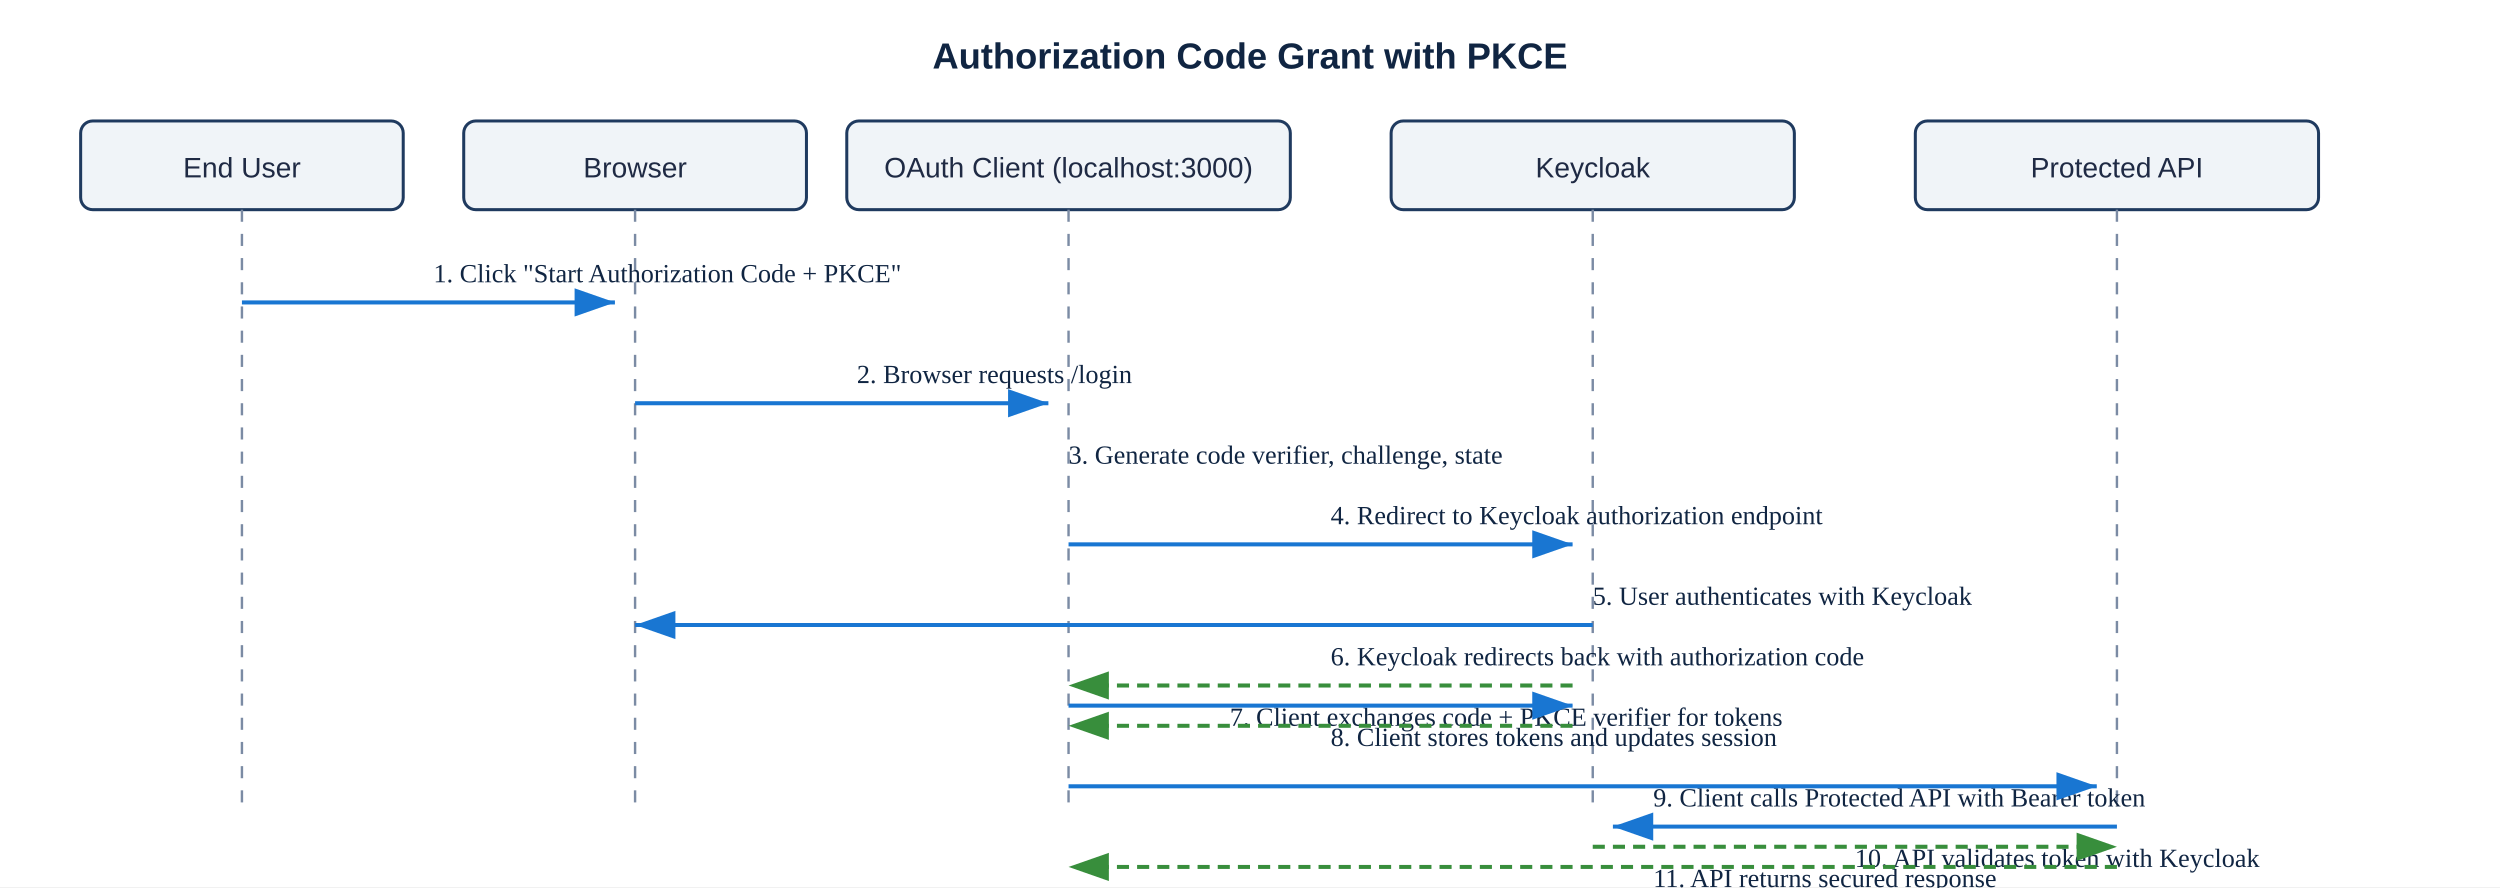
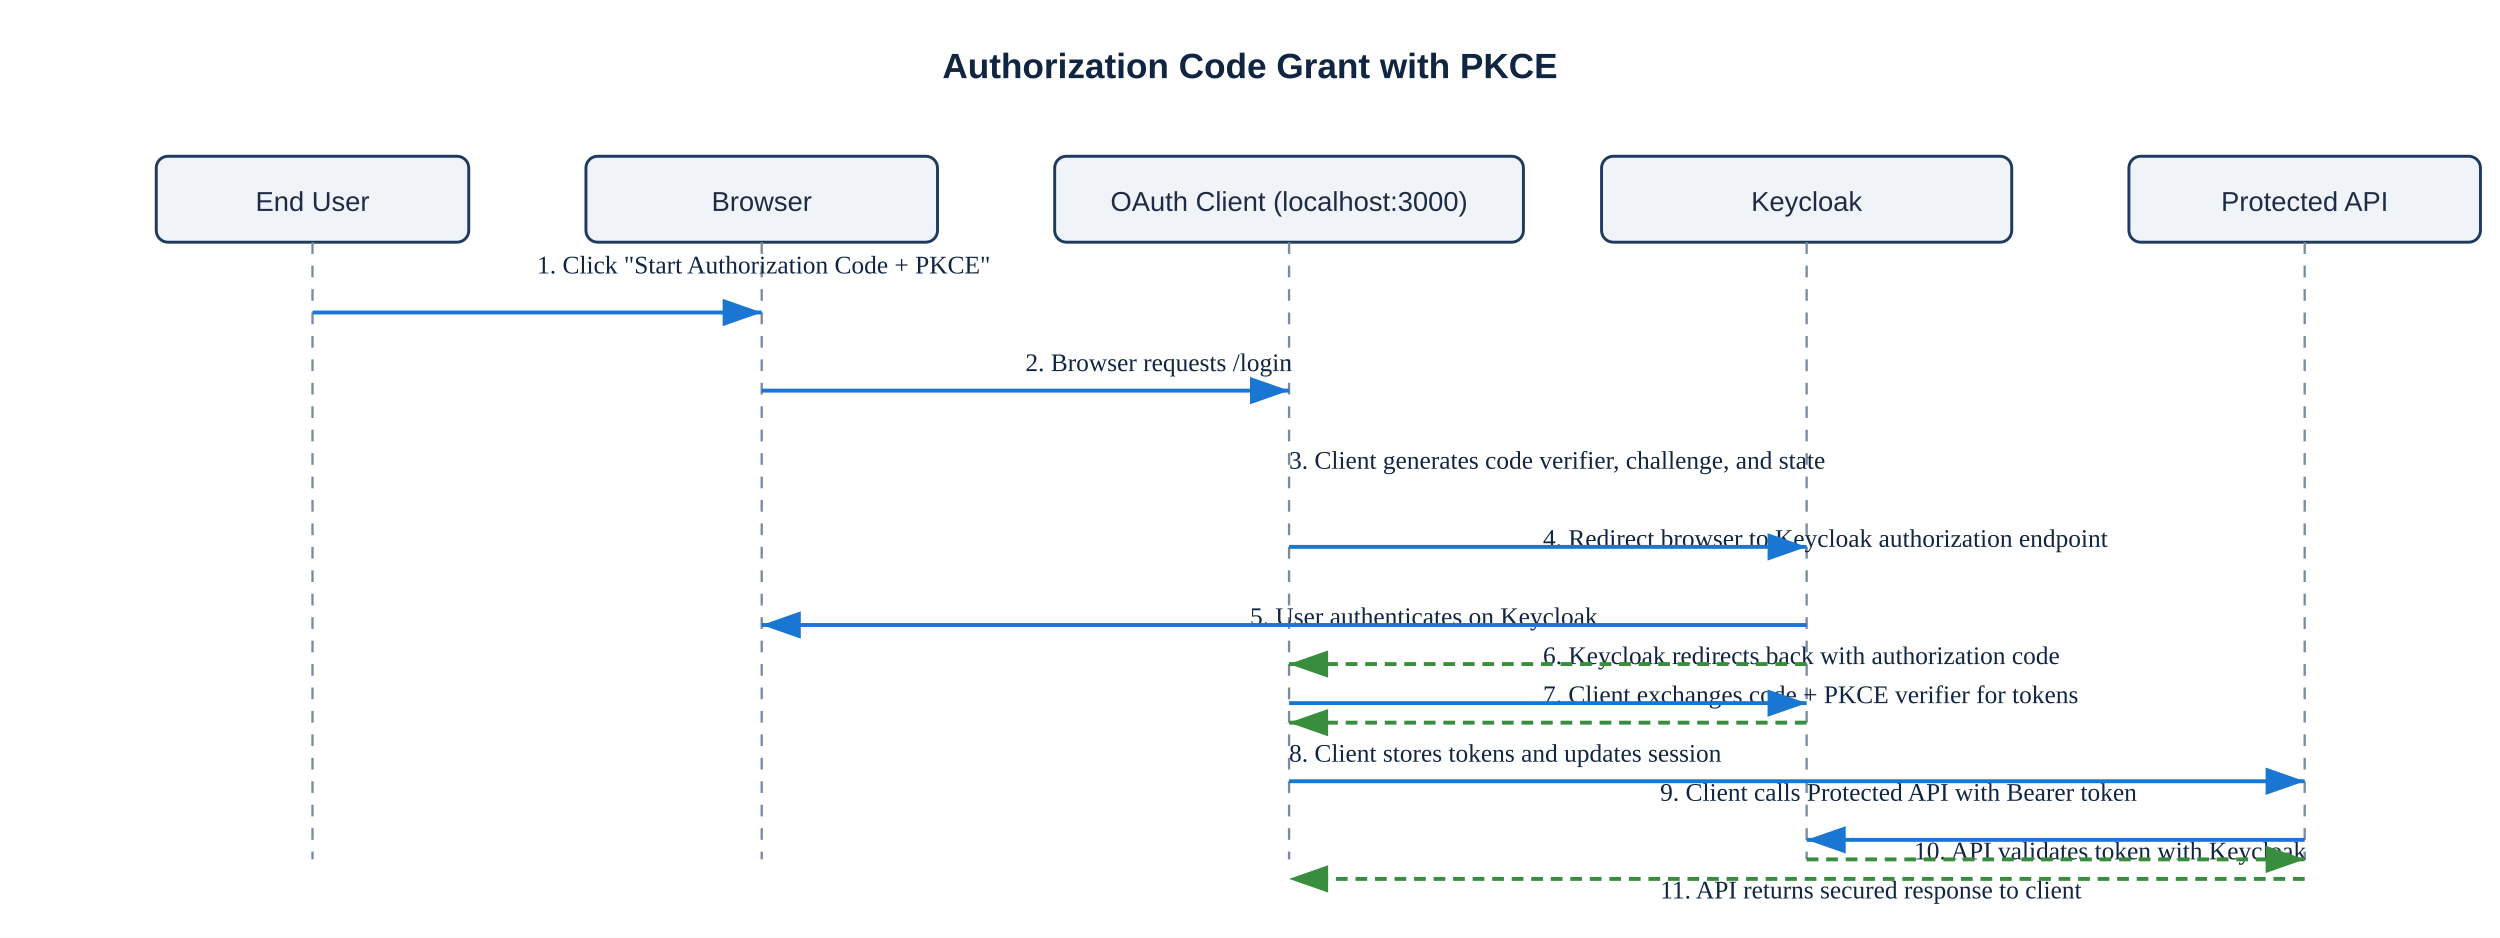
- <svg xmlns="http://www.w3.org/2000/svg" width="1240" height="440" viewBox="0 0 1240 440">
-   <rect width="1240" height="440" fill="#ffffff" />
+ <svg xmlns="http://www.w3.org/2000/svg" width="1280" height="480" viewBox="0 0 1280 480">
+   <rect width="1280" height="480" fill="#ffffff" />
  <style>
    .actor { fill: #f0f4f8; stroke: #1f3a5f; stroke-width: 1.5; }
    .lifeline { stroke: #7b8ba4; stroke-dasharray: 6 6; stroke-width: 1.2; }
    .arrow { stroke: #1976d2; stroke-width: 2; marker-end: url(#arrowhead); fill: none; }
    .arrow-return { stroke: #388e3c; stroke-width: 2; marker-end: url(#arrowhead-return); fill: none; stroke-dasharray: 6 4; }
    .label { font-family: "Helvetica Neue", Arial, sans-serif; font-size: 14px; fill: #1f2a44; }
    .title { font-weight: 600; font-size: 18px; fill: #102542; }
    .step { font-size: 13px; fill: #102542; }
  </style>
  <defs>
    <marker id="arrowhead" markerWidth="10" markerHeight="7" refX="10" refY="3.5" orient="auto">
      <polygon points="0 0, 10 3.5, 0 7" fill="#1976d2" />
    </marker>
    <marker id="arrowhead-return" markerWidth="10" markerHeight="7" refX="10" refY="3.5" orient="auto">
      <polygon points="0 0, 10 3.5, 0 7" fill="#388e3c" />
    </marker>
  </defs>
-   <text x="620" y="34" text-anchor="middle" class="title label">Authorization Code Grant with PKCE</text>
-   <rect class="actor" x="40" y="60" width="160" height="44" rx="6" />
-   <text class="label" x="120" y="88" text-anchor="middle">End User</text>
-   <rect class="actor" x="230" y="60" width="170" height="44" rx="6" />
-   <text class="label" x="315" y="88" text-anchor="middle">Browser</text>
-   <rect class="actor" x="420" y="60" width="220" height="44" rx="6" />
-   <text class="label" x="530" y="88" text-anchor="middle">OAuth Client (localhost:3000)</text>
-   <rect class="actor" x="690" y="60" width="200" height="44" rx="6" />
-   <text class="label" x="790" y="88" text-anchor="middle">Keycloak</text>
-   <rect class="actor" x="950" y="60" width="200" height="44" rx="6" />
-   <text class="label" x="1050" y="88" text-anchor="middle">Protected API</text>
-   <line class="lifeline" x1="120" y1="104" x2="120" y2="400" />
-   <line class="lifeline" x1="315" y1="104" x2="315" y2="400" />
-   <line class="lifeline" x1="530" y1="104" x2="530" y2="400" />
-   <line class="lifeline" x1="790" y1="104" x2="790" y2="400" />
-   <line class="lifeline" x1="1050" y1="104" x2="1050" y2="400" />
-   <text class="step" x="215" y="140">1. Click "Start Authorization Code + PKCE"</text>
-   <path class="arrow" d="M120 150 C160 150, 220 150, 305 150" />
-   <text class="step" x="425" y="190">2. Browser requests /login</text>
-   <path class="arrow" d="M315 200 C360 200, 430 200, 520 200" />
-   <text class="step" x="530" y="230">3. Generate code verifier, challenge, state</text>
-   <text class="step" x="660" y="260">4. Redirect to Keycloak authorization endpoint</text>
-   <path class="arrow" d="M530 270 C620 270, 700 270, 780 270" />
-   <text class="step" x="790" y="300">5. User authenticates with Keycloak</text>
-   <path class="arrow" d="M790 310 C700 310, 620 310, 315 310" />
-   <text class="step" x="660" y="330">6. Keycloak redirects back with authorization code</text>
-   <path class="arrow-return" d="M780 340 C700 340, 620 340, 530 340" />
-   <text class="step" x="610" y="360">7. Client exchanges code + PKCE verifier for tokens</text>
-   <path class="arrow" d="M530 350 C620 350, 700 350, 780 350" />
-   <path class="arrow-return" d="M780 360 C700 360, 620 360, 530 360" />
-   <text class="step" x="660" y="370">8. Client stores tokens and updates session</text>
-   <text class="step" x="820" y="400">9. Client calls Protected API with Bearer token</text>
-   <path class="arrow" d="M530 390 C660 390, 860 390, 1040 390" />
-   <text class="step" x="920" y="430">10. API validates token with Keycloak</text>
-   <path class="arrow" d="M1050 410 C980 410, 880 410, 800 410" />
-   <path class="arrow-return" d="M790 420 C870 420, 970 420, 1050 420" />
-   <text class="step" x="820" y="440">11. API returns secured response</text>
-   <path class="arrow-return" d="M1050 430 C860 430, 660 430, 530 430" />
+   <text x="640" y="40" text-anchor="middle" class="title label">Authorization Code Grant with PKCE</text>
+   <rect class="actor" x="80" y="80" width="160" height="44" rx="6" />
+   <text class="label" x="160" y="108" text-anchor="middle">End User</text>
+   <rect class="actor" x="300" y="80" width="180" height="44" rx="6" />
+   <text class="label" x="390" y="108" text-anchor="middle">Browser</text>
+   <rect class="actor" x="540" y="80" width="240" height="44" rx="6" />
+   <text class="label" x="660" y="108" text-anchor="middle">OAuth Client (localhost:3000)</text>
+   <rect class="actor" x="820" y="80" width="210" height="44" rx="6" />
+   <text class="label" x="925" y="108" text-anchor="middle">Keycloak</text>
+   <rect class="actor" x="1090" y="80" width="180" height="44" rx="6" />
+   <text class="label" x="1180" y="108" text-anchor="middle">Protected API</text>
+   <line class="lifeline" x1="160" y1="124" x2="160" y2="440" />
+   <line class="lifeline" x1="390" y1="124" x2="390" y2="440" />
+   <line class="lifeline" x1="660" y1="124" x2="660" y2="440" />
+   <line class="lifeline" x1="925" y1="124" x2="925" y2="440" />
+   <line class="lifeline" x1="1180" y1="124" x2="1180" y2="440" />
+   <text class="step" x="275" y="140">1. Click "Start Authorization Code + PKCE"</text>
+   <path class="arrow" d="M160 160 L390 160" />
+   <text class="step" x="525" y="190">2. Browser requests /login</text>
+   <path class="arrow" d="M390 200 L660 200" />
+   <text class="step" x="660" y="240">3. Client generates code verifier, challenge, and state</text>
+   <text class="step" x="790" y="280">4. Redirect browser to Keycloak authorization endpoint</text>
+   <path class="arrow" d="M660 280 L925 280" />
+   <text class="step" x="640" y="320">5. User authenticates on Keycloak</text>
+   <path class="arrow" d="M925 320 L390 320" />
+   <text class="step" x="790" y="340">6. Keycloak redirects back with authorization code</text>
+   <path class="arrow-return" d="M925 340 L660 340" />
+   <text class="step" x="790" y="360">7. Client exchanges code + PKCE verifier for tokens</text>
+   <path class="arrow" d="M660 360 L925 360" />
+   <path class="arrow-return" d="M925 370 L660 370" />
+   <text class="step" x="660" y="390">8. Client stores tokens and updates session</text>
+   <text class="step" x="850" y="410">9. Client calls Protected API with Bearer token</text>
+   <path class="arrow" d="M660 400 L1180 400" />
+   <text class="step" x="980" y="440">10. API validates token with Keycloak</text>
+   <path class="arrow" d="M1180 430 L925 430" />
+   <path class="arrow-return" d="M925 440 L1180 440" />
+   <text class="step" x="850" y="460">11. API returns secured response to client</text>
+   <path class="arrow-return" d="M1180 450 L660 450" />
</svg>
